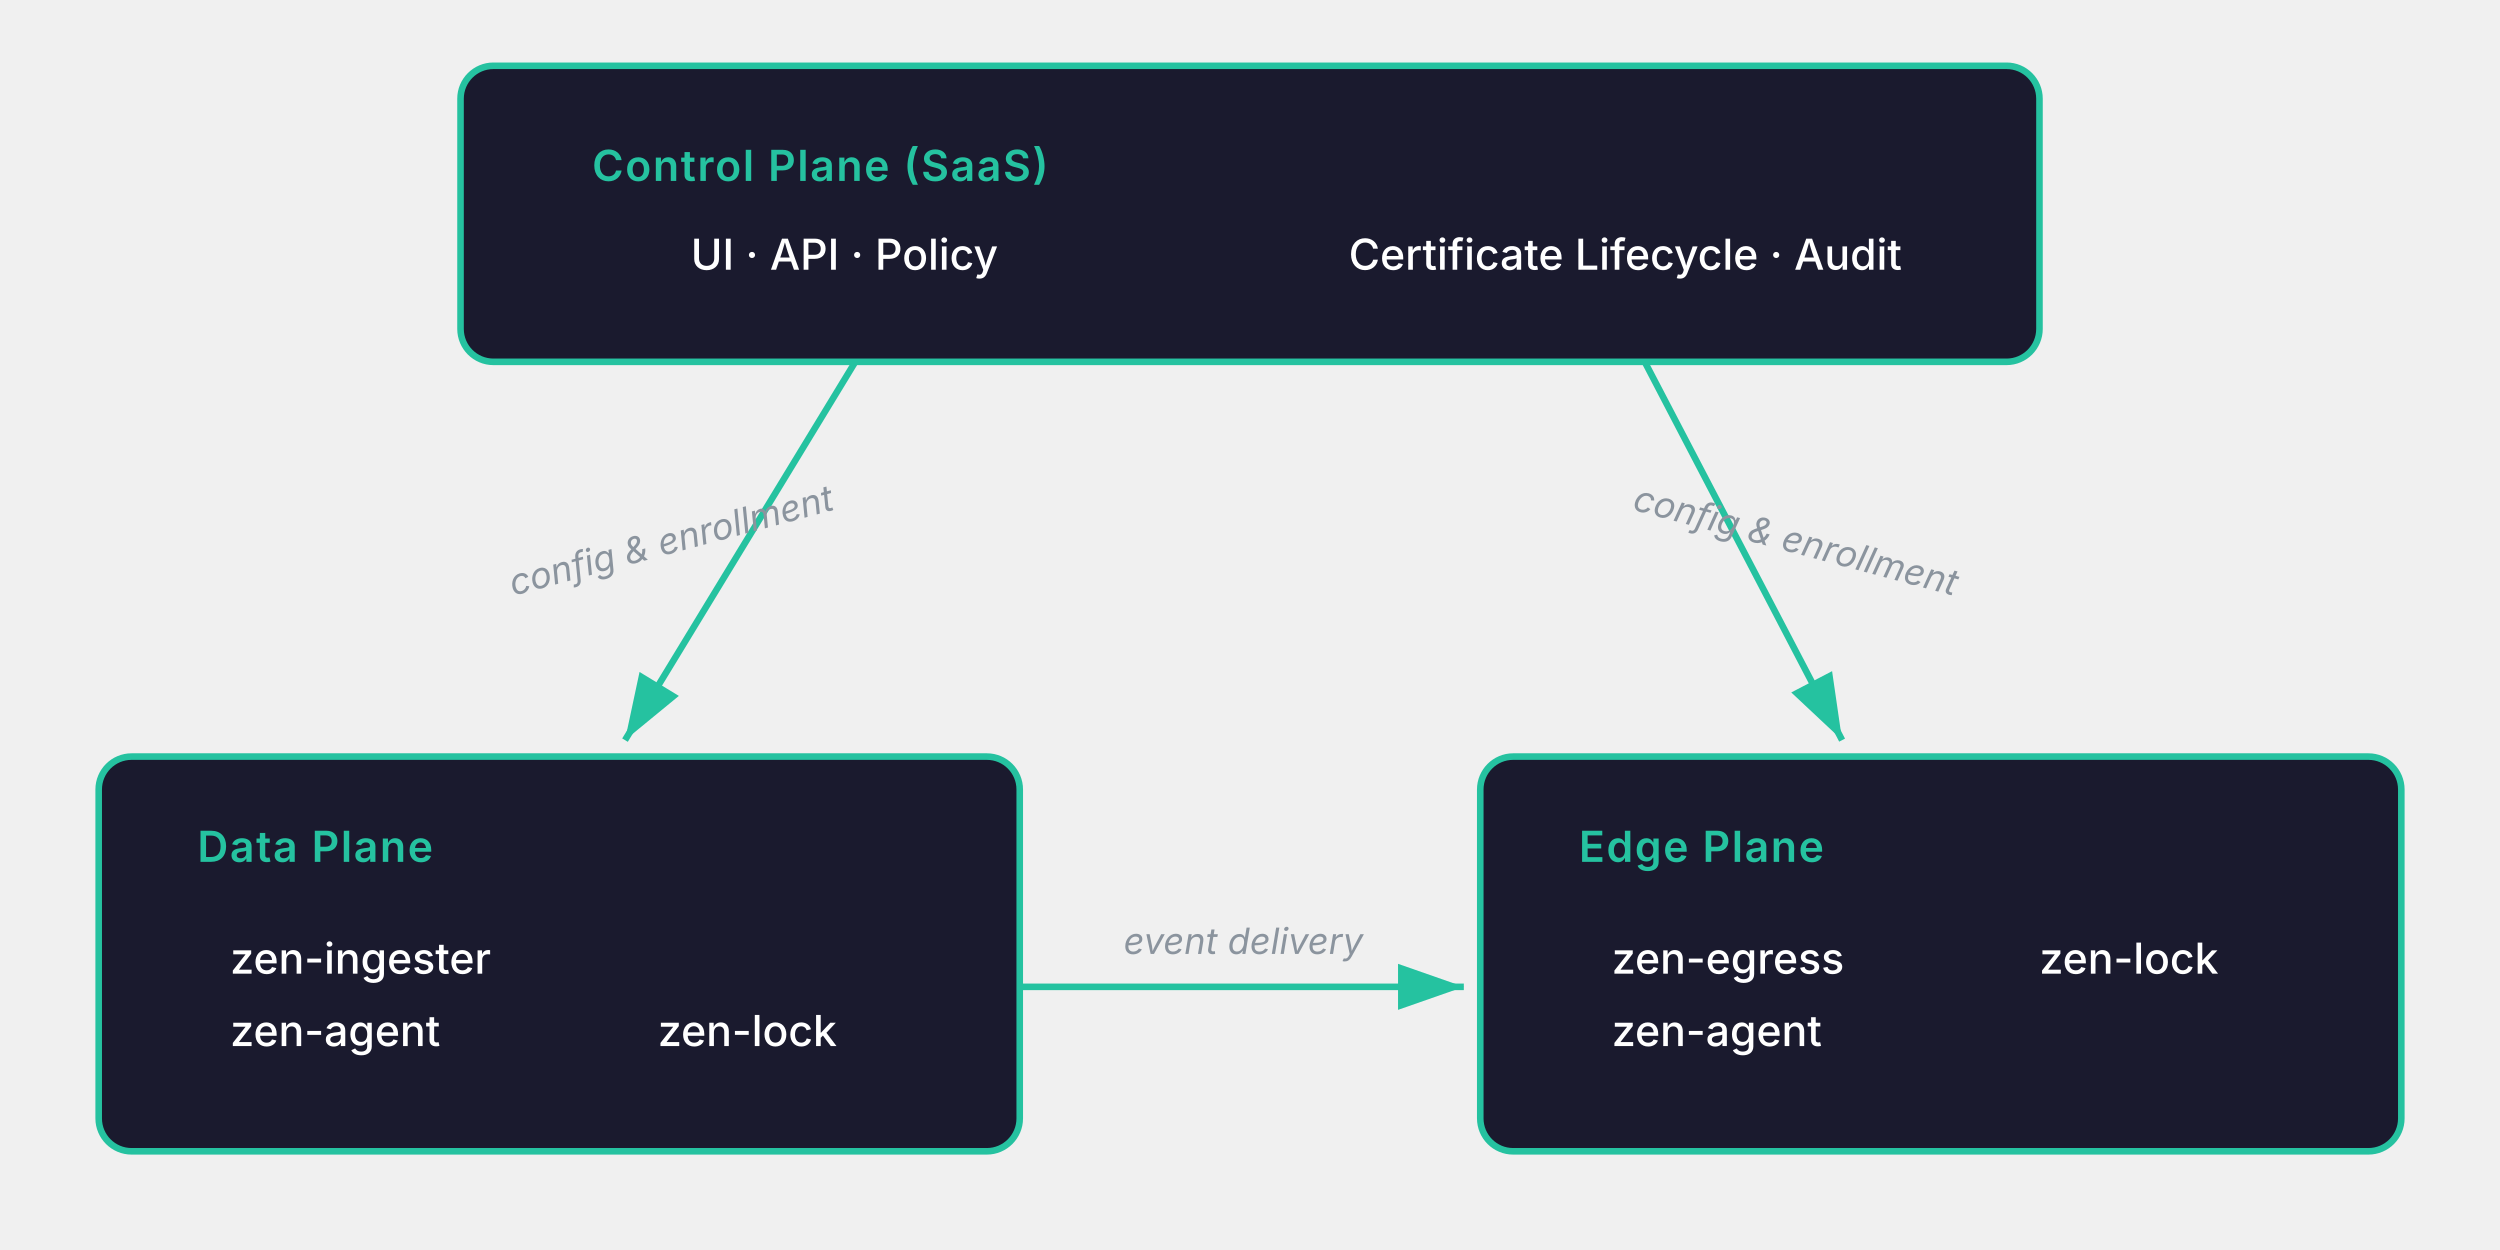
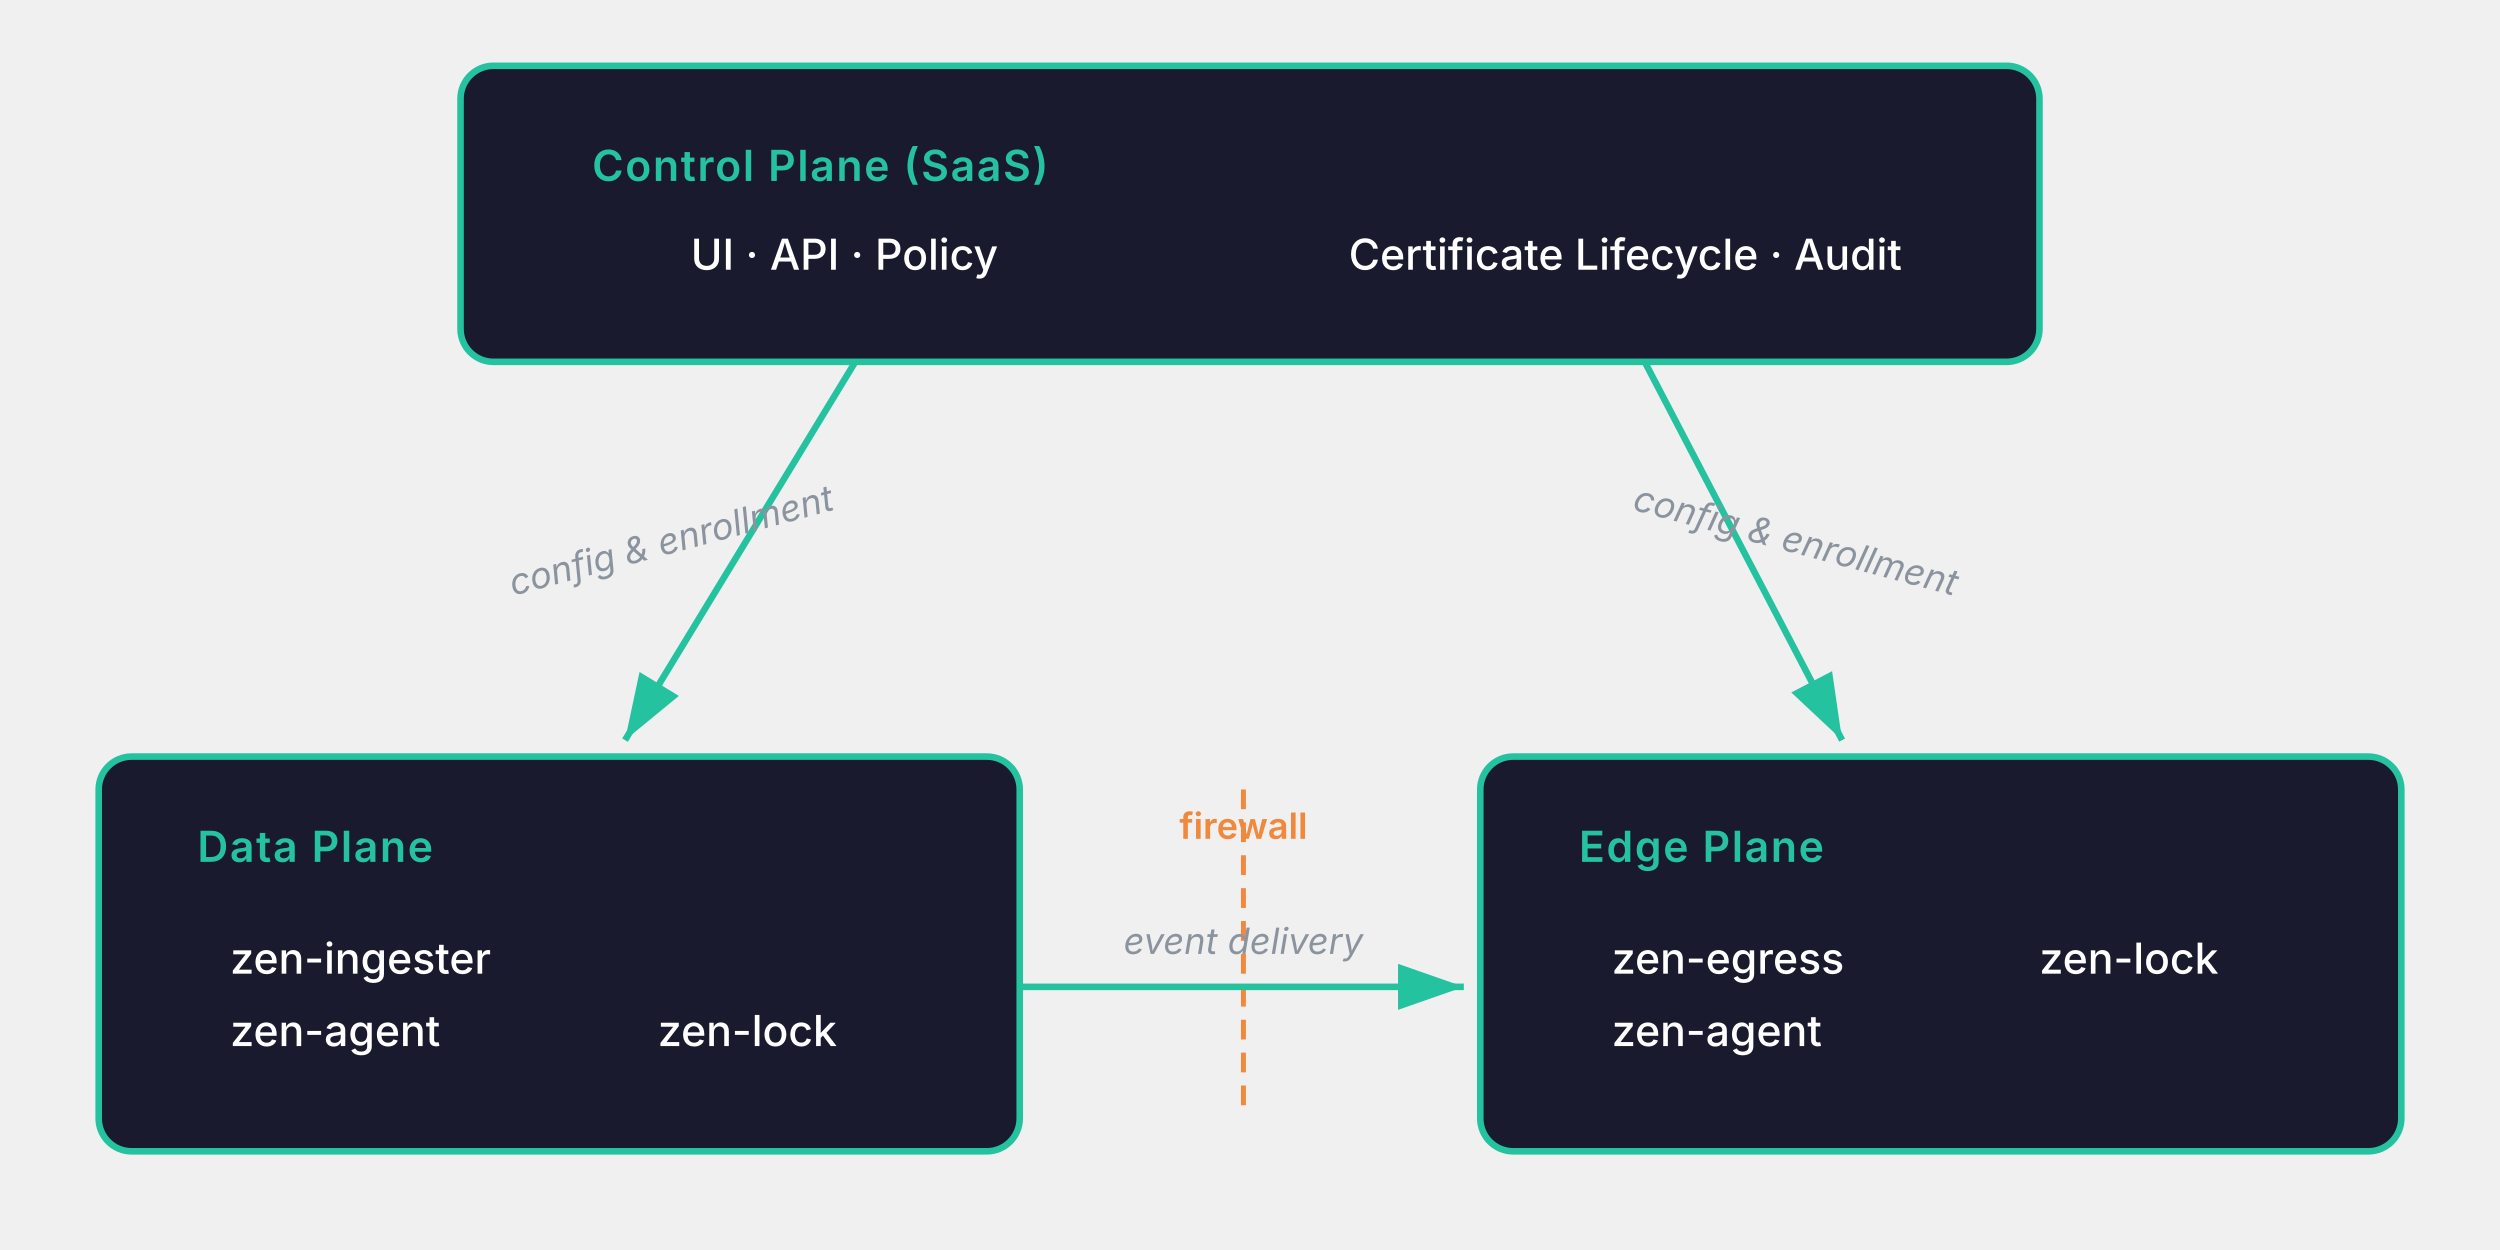
<svg xmlns="http://www.w3.org/2000/svg" viewBox="0 0 760 380" font-family="system-ui, -apple-system, sans-serif">
  <defs>
    <marker id="arrow" viewBox="0 0 10 7" refX="10" refY="3.5" markerWidth="10" markerHeight="7" orient="auto-start-reverse">
      <polygon points="0 0, 10 3.5, 0 7" fill="#25c2a0" />
    </marker>
    <style>
      .plane { fill: #1a1a2e; stroke: #25c2a0; stroke-width: 2; rx: 10; }
      .plane-title { fill: #25c2a0; font-size: 13px; font-weight: 600; letter-spacing: 0.5px; }
      .comp { fill: #ffffff; font-size: 13px; font-weight: 500; }
      .label { fill: #8b949e; font-size: 11px; font-style: italic; }
    </style>
  </defs>
  <rect x="140" y="20" width="480" height="90" class="plane" />
  <text x="180" y="55" class="plane-title">Control Plane (SaaS)</text>
  <text x="210" y="82" class="comp">UI · API · Policy</text>
  <text x="410" y="82" class="comp">Certificate Lifecycle · Audit</text>
  <rect x="30" y="230" width="280" height="120" class="plane" />
  <text x="60" y="262" class="plane-title">Data Plane</text>
  <text x="70" y="296" class="comp">zen-ingester</text>
  <text x="70" y="318" class="comp">zen-agent</text>
  <text x="200" y="318" class="comp">zen-lock</text>
  <rect x="450" y="230" width="280" height="120" class="plane" />
  <text x="480" y="262" class="plane-title">Edge Plane</text>
  <text x="490" y="296" class="comp">zen-egress</text>
  <text x="490" y="318" class="comp">zen-agent</text>
  <text x="620" y="296" class="comp">zen-lock</text>
  <line x1="500" y1="110" x2="560" y2="225" stroke="#25c2a0" stroke-width="2" marker-end="url(#arrow)" />
  <text x="545" y="168" class="label" text-anchor="middle" transform="rotate(15, 545, 168)">config &amp; enrollment</text>
  <line x1="260" y1="110" x2="190" y2="225" stroke="#25c2a0" stroke-width="2" marker-end="url(#arrow)" />
  <text x="205" y="168" class="label" text-anchor="middle" transform="rotate(-15, 205, 168)">config &amp; enrollment</text>
+   <line x1="378" y1="240" x2="378" y2="340" stroke="#f0883e" stroke-width="1.5" stroke-dasharray="6 4" />
+   <text x="378" y="255" fill="#f0883e" font-size="11" font-weight="600" text-anchor="middle">firewall</text>
  <line x1="310" y1="300" x2="445" y2="300" stroke="#25c2a0" stroke-width="2" marker-end="url(#arrow)" />
  <text x="378" y="290" class="label" text-anchor="middle">event delivery</text>
</svg>
